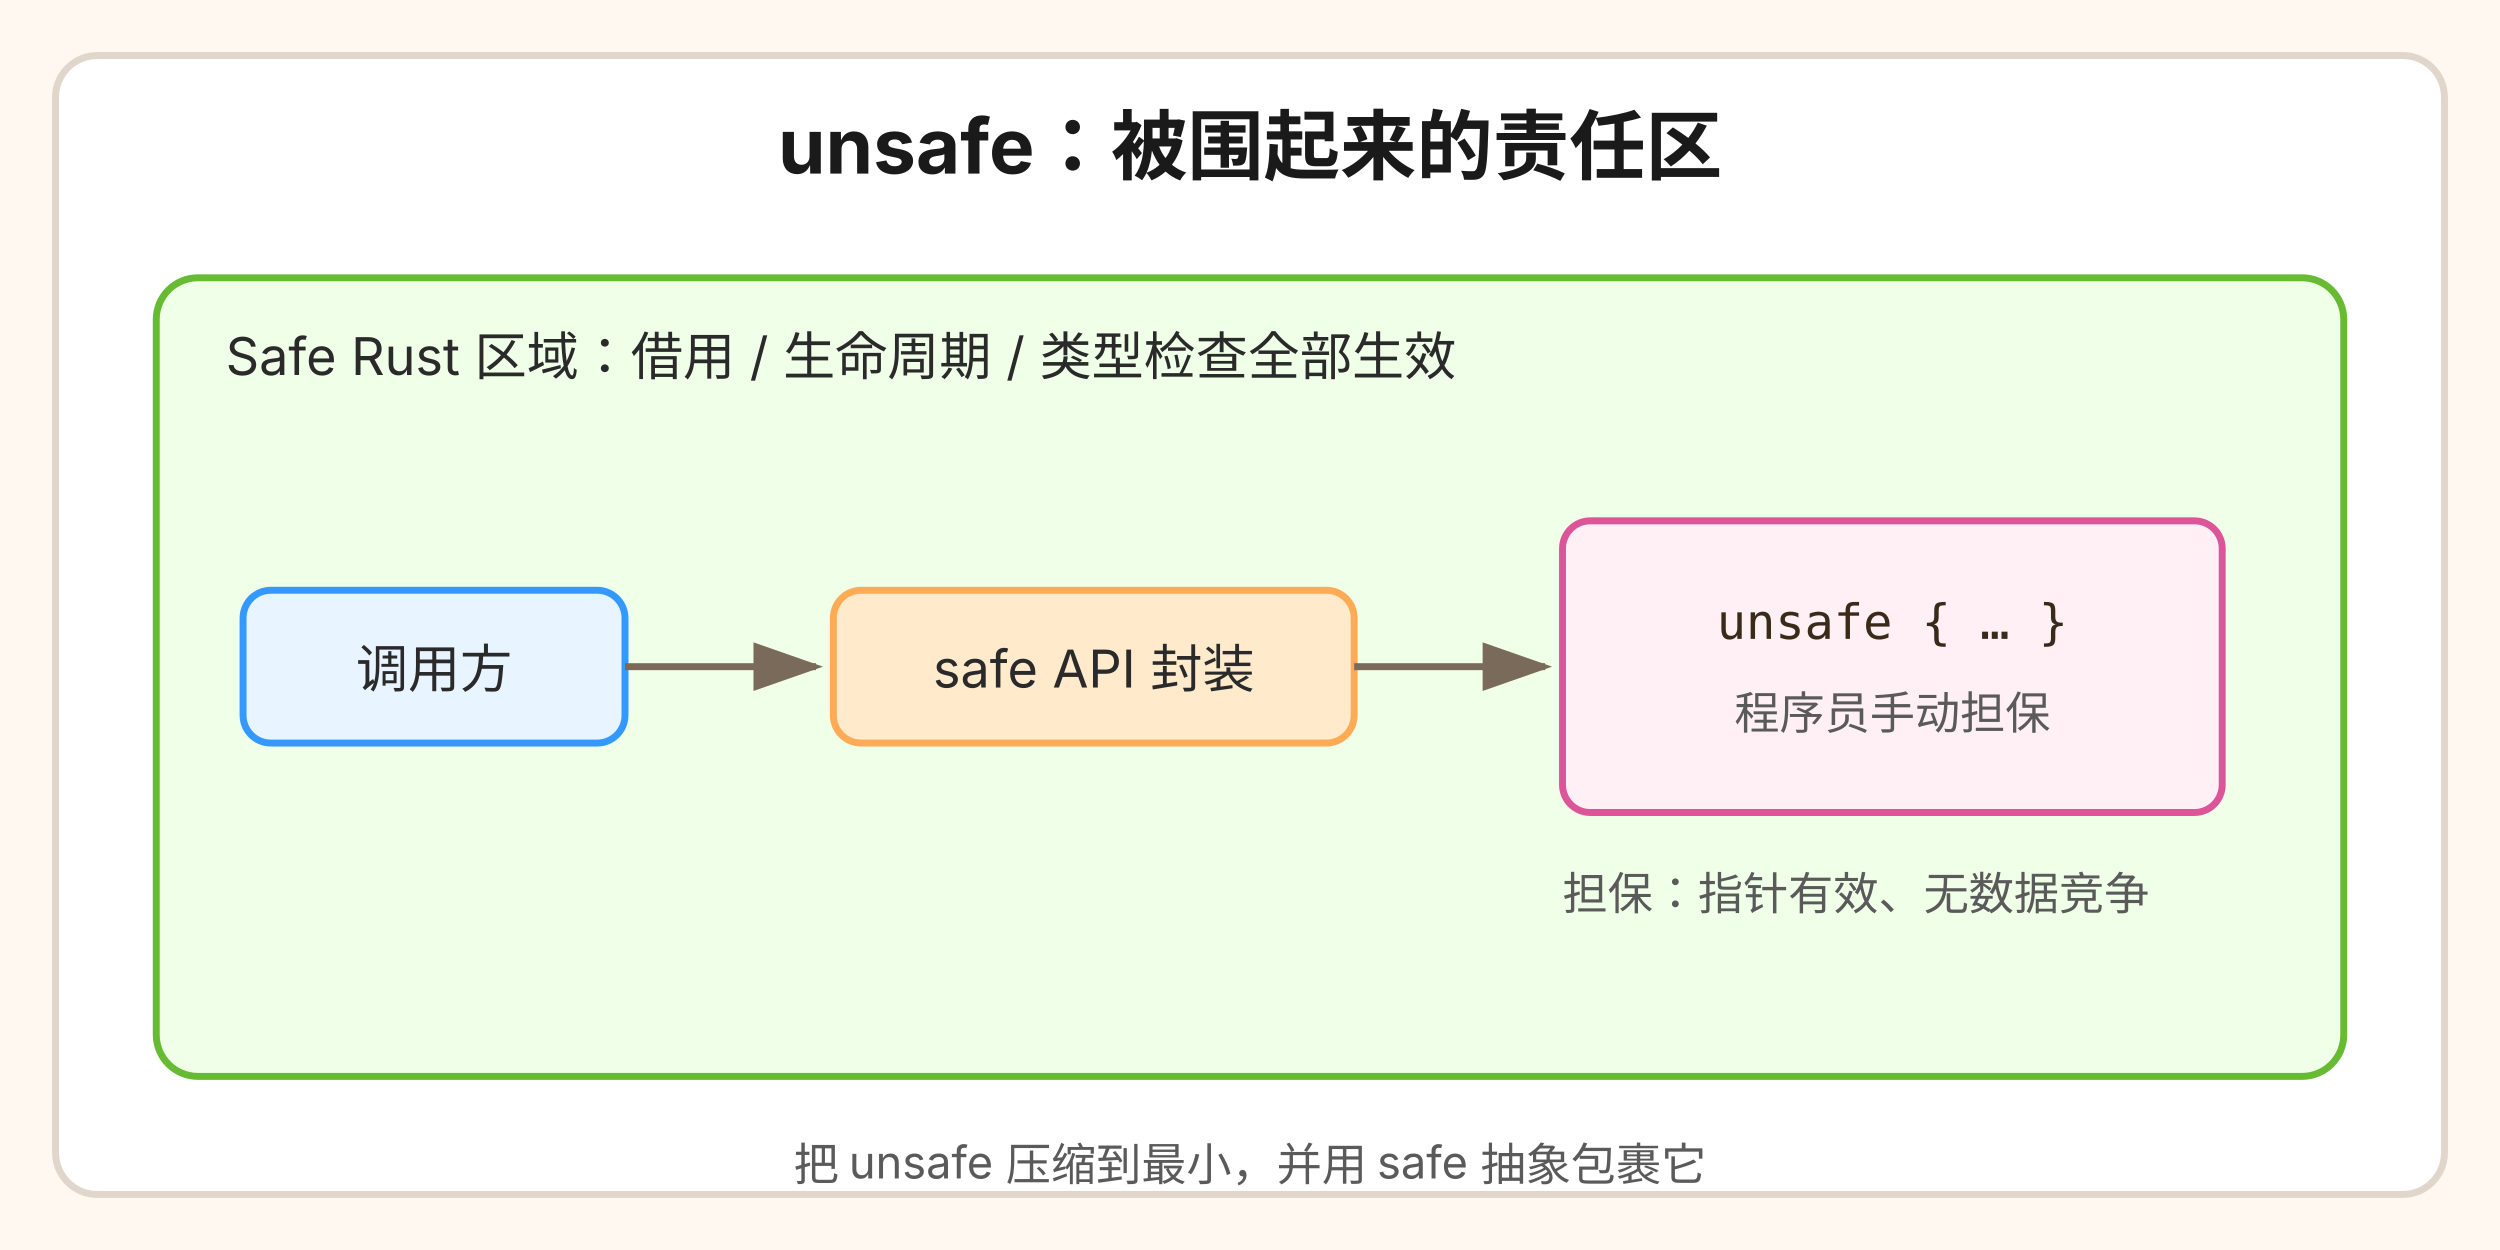
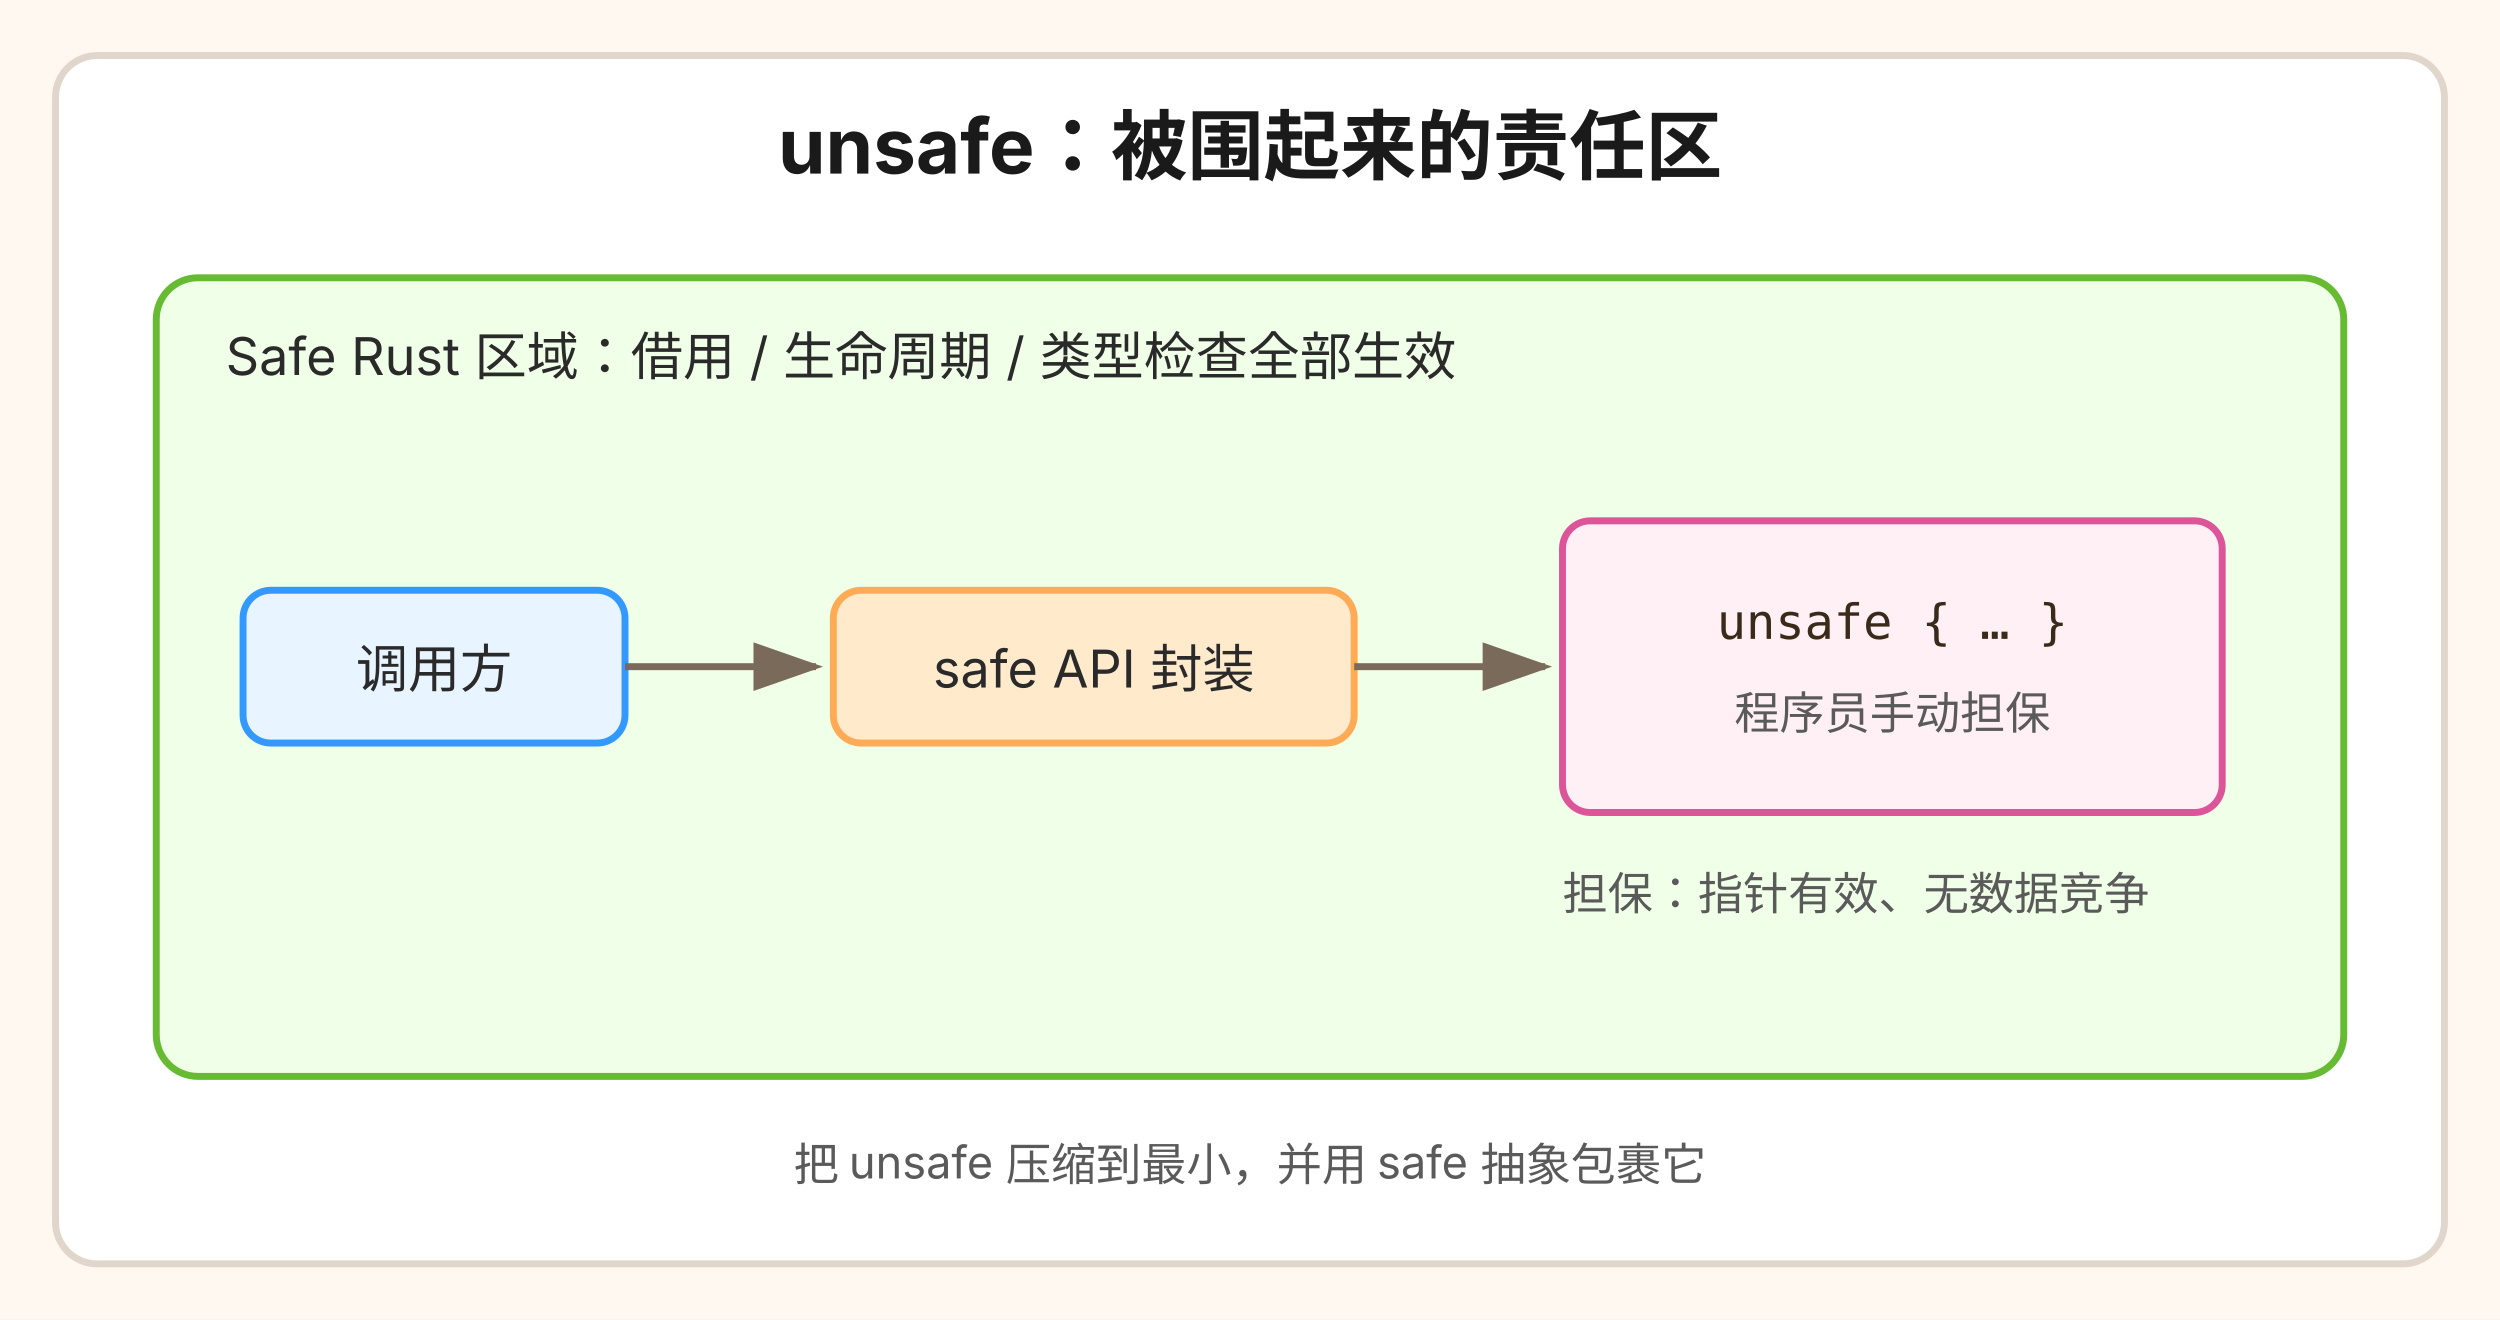
- <svg xmlns="http://www.w3.org/2000/svg" width="720" height="360" viewBox="0 0 720 360">
+ <svg xmlns="http://www.w3.org/2000/svg" width="720" height="380" viewBox="0 0 720 380">
  <defs>
    <style>
      .bg { fill: #fff8f0; }
      .card { fill: #ffffff; stroke: #e0d6cc; stroke-width: 2; }
      .title { font: bold 22px system-ui, -apple-system, sans-serif; fill: #1a1a1a; }
      .text { font: 15px system-ui, -apple-system, sans-serif; fill: #2a2a2a; }
      .code { font: 14px "SF Mono", Menlo, monospace; fill: #3a2a1a; }
      .label { font: 13px system-ui, -apple-system, sans-serif; fill: #5a5a5a; }
      .arrow { stroke: #7a6a5a; stroke-width: 2; fill: none; marker-end: url(#arrowhead); }
      .highlight { fill: #ffeacc; stroke: #ffaa55; stroke-width: 2; }
      .box { fill: #e8f4ff; stroke: #3399ff; stroke-width: 2; }
      .box2 { fill: #f0ffe8; stroke: #66bb33; stroke-width: 2; }
      .box3 { fill: #fff0f5; stroke: #dd5599; stroke-width: 2; }
    </style>
    <marker id="arrowhead" markerWidth="10" markerHeight="7" refX="9" refY="3.5" orient="auto">
      <polygon points="0 0, 10 3.5, 0 7" fill="#7a6a5a" />
    </marker>
  </defs>
-   <rect width="720" height="360" class="bg" />
-   <rect x="16" y="16" width="688" height="328" rx="12" class="card" />
+   <rect width="720" height="380" class="bg" />
+   <rect x="16" y="16" width="688" height="348" rx="12" class="card" />
  <text x="360" y="50" text-anchor="middle" class="title">unsafe：被围起来的责任区</text>
  <rect x="45" y="80" width="630" height="230" rx="12" class="box2" />
  <text x="65" y="108" class="text">Safe Rust 区域：借用 / 生命周期 / 类型检查全部生效</text>
  <rect x="70" y="170" width="110" height="44" rx="8" class="box" />
  <text x="125" y="198" text-anchor="middle" class="text">调用方</text>
  <line x1="180" y1="192" x2="235" y2="192" class="arrow" />
  <rect x="240" y="170" width="150" height="44" rx="8" class="highlight" />
  <text x="315" y="198" text-anchor="middle" class="text">safe API 封装</text>
  <line x1="390" y1="192" x2="445" y2="192" class="arrow" />
  <rect x="450" y="150" width="190" height="84" rx="8" class="box3" />
  <text x="545" y="184" text-anchor="middle" class="code">unsafe { … }</text>
  <text x="545" y="210" text-anchor="middle" class="label">程序员手动担保</text>
  <text x="450" y="262" class="label">担保：指针有效、无数据竞争</text>
  <text x="360" y="340" text-anchor="middle" class="label">把 unsafe 压缩到最小，并用 safe 抽象包裹它</text>
</svg>
